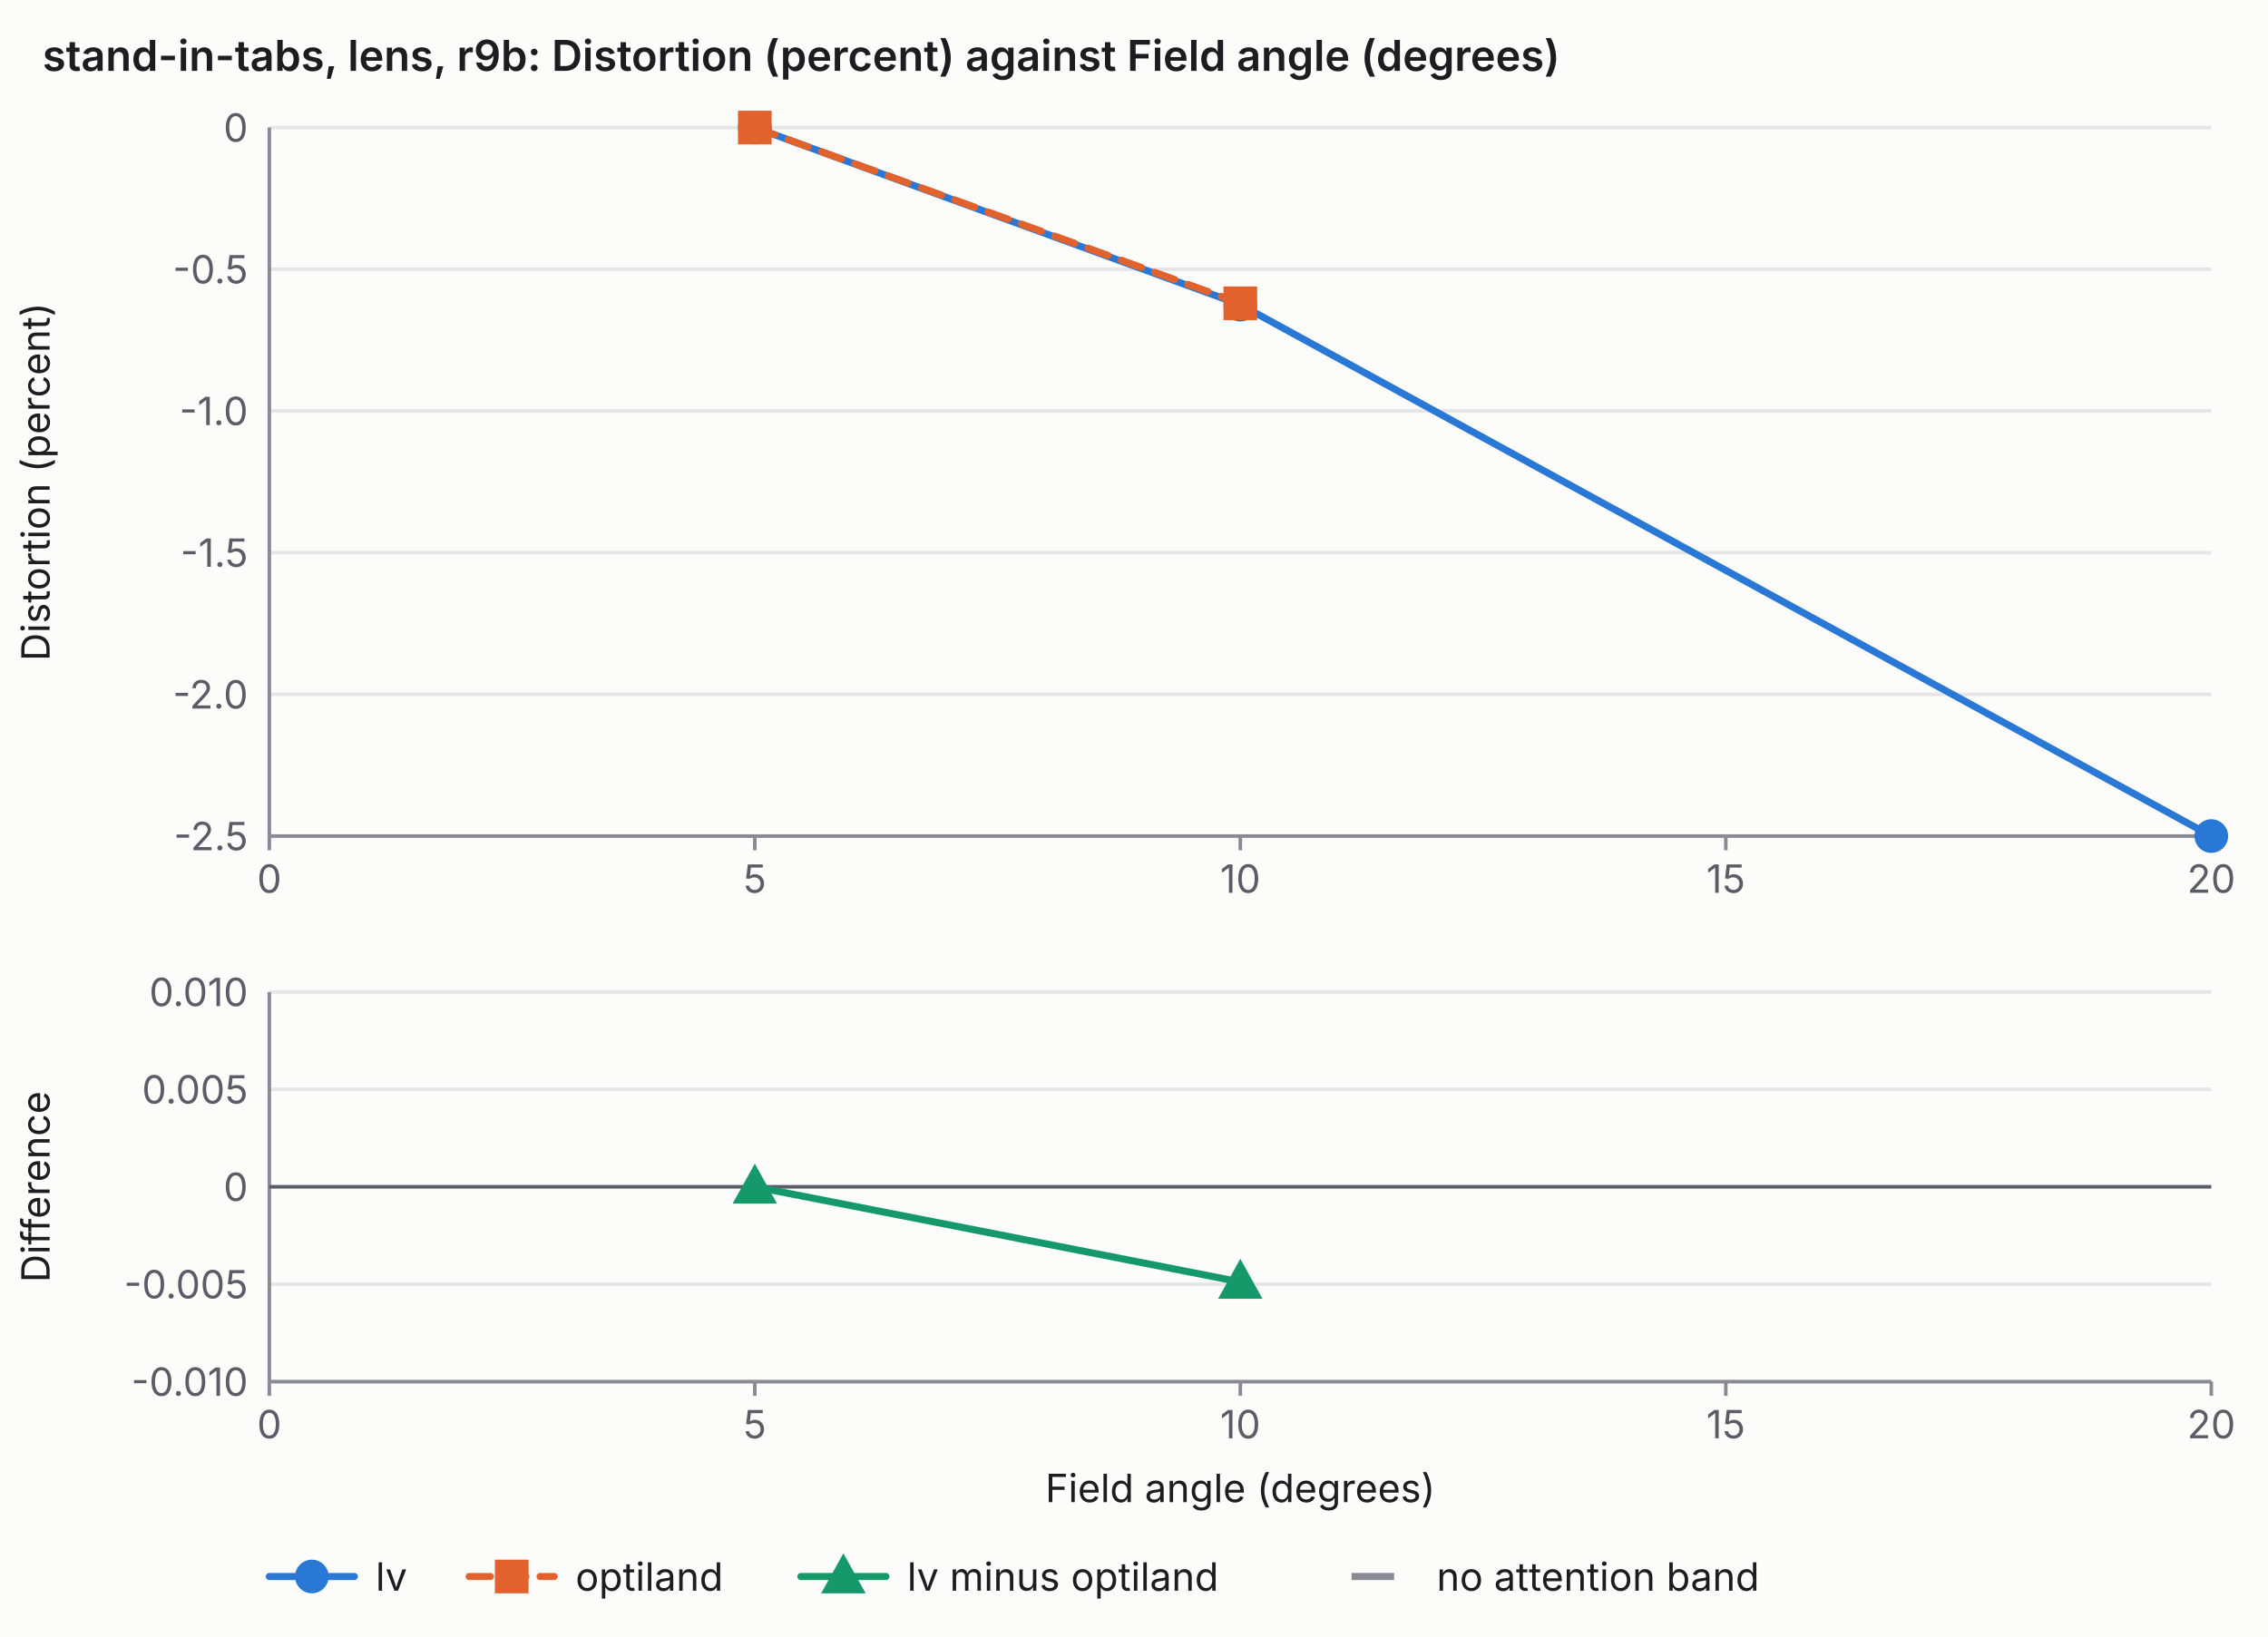
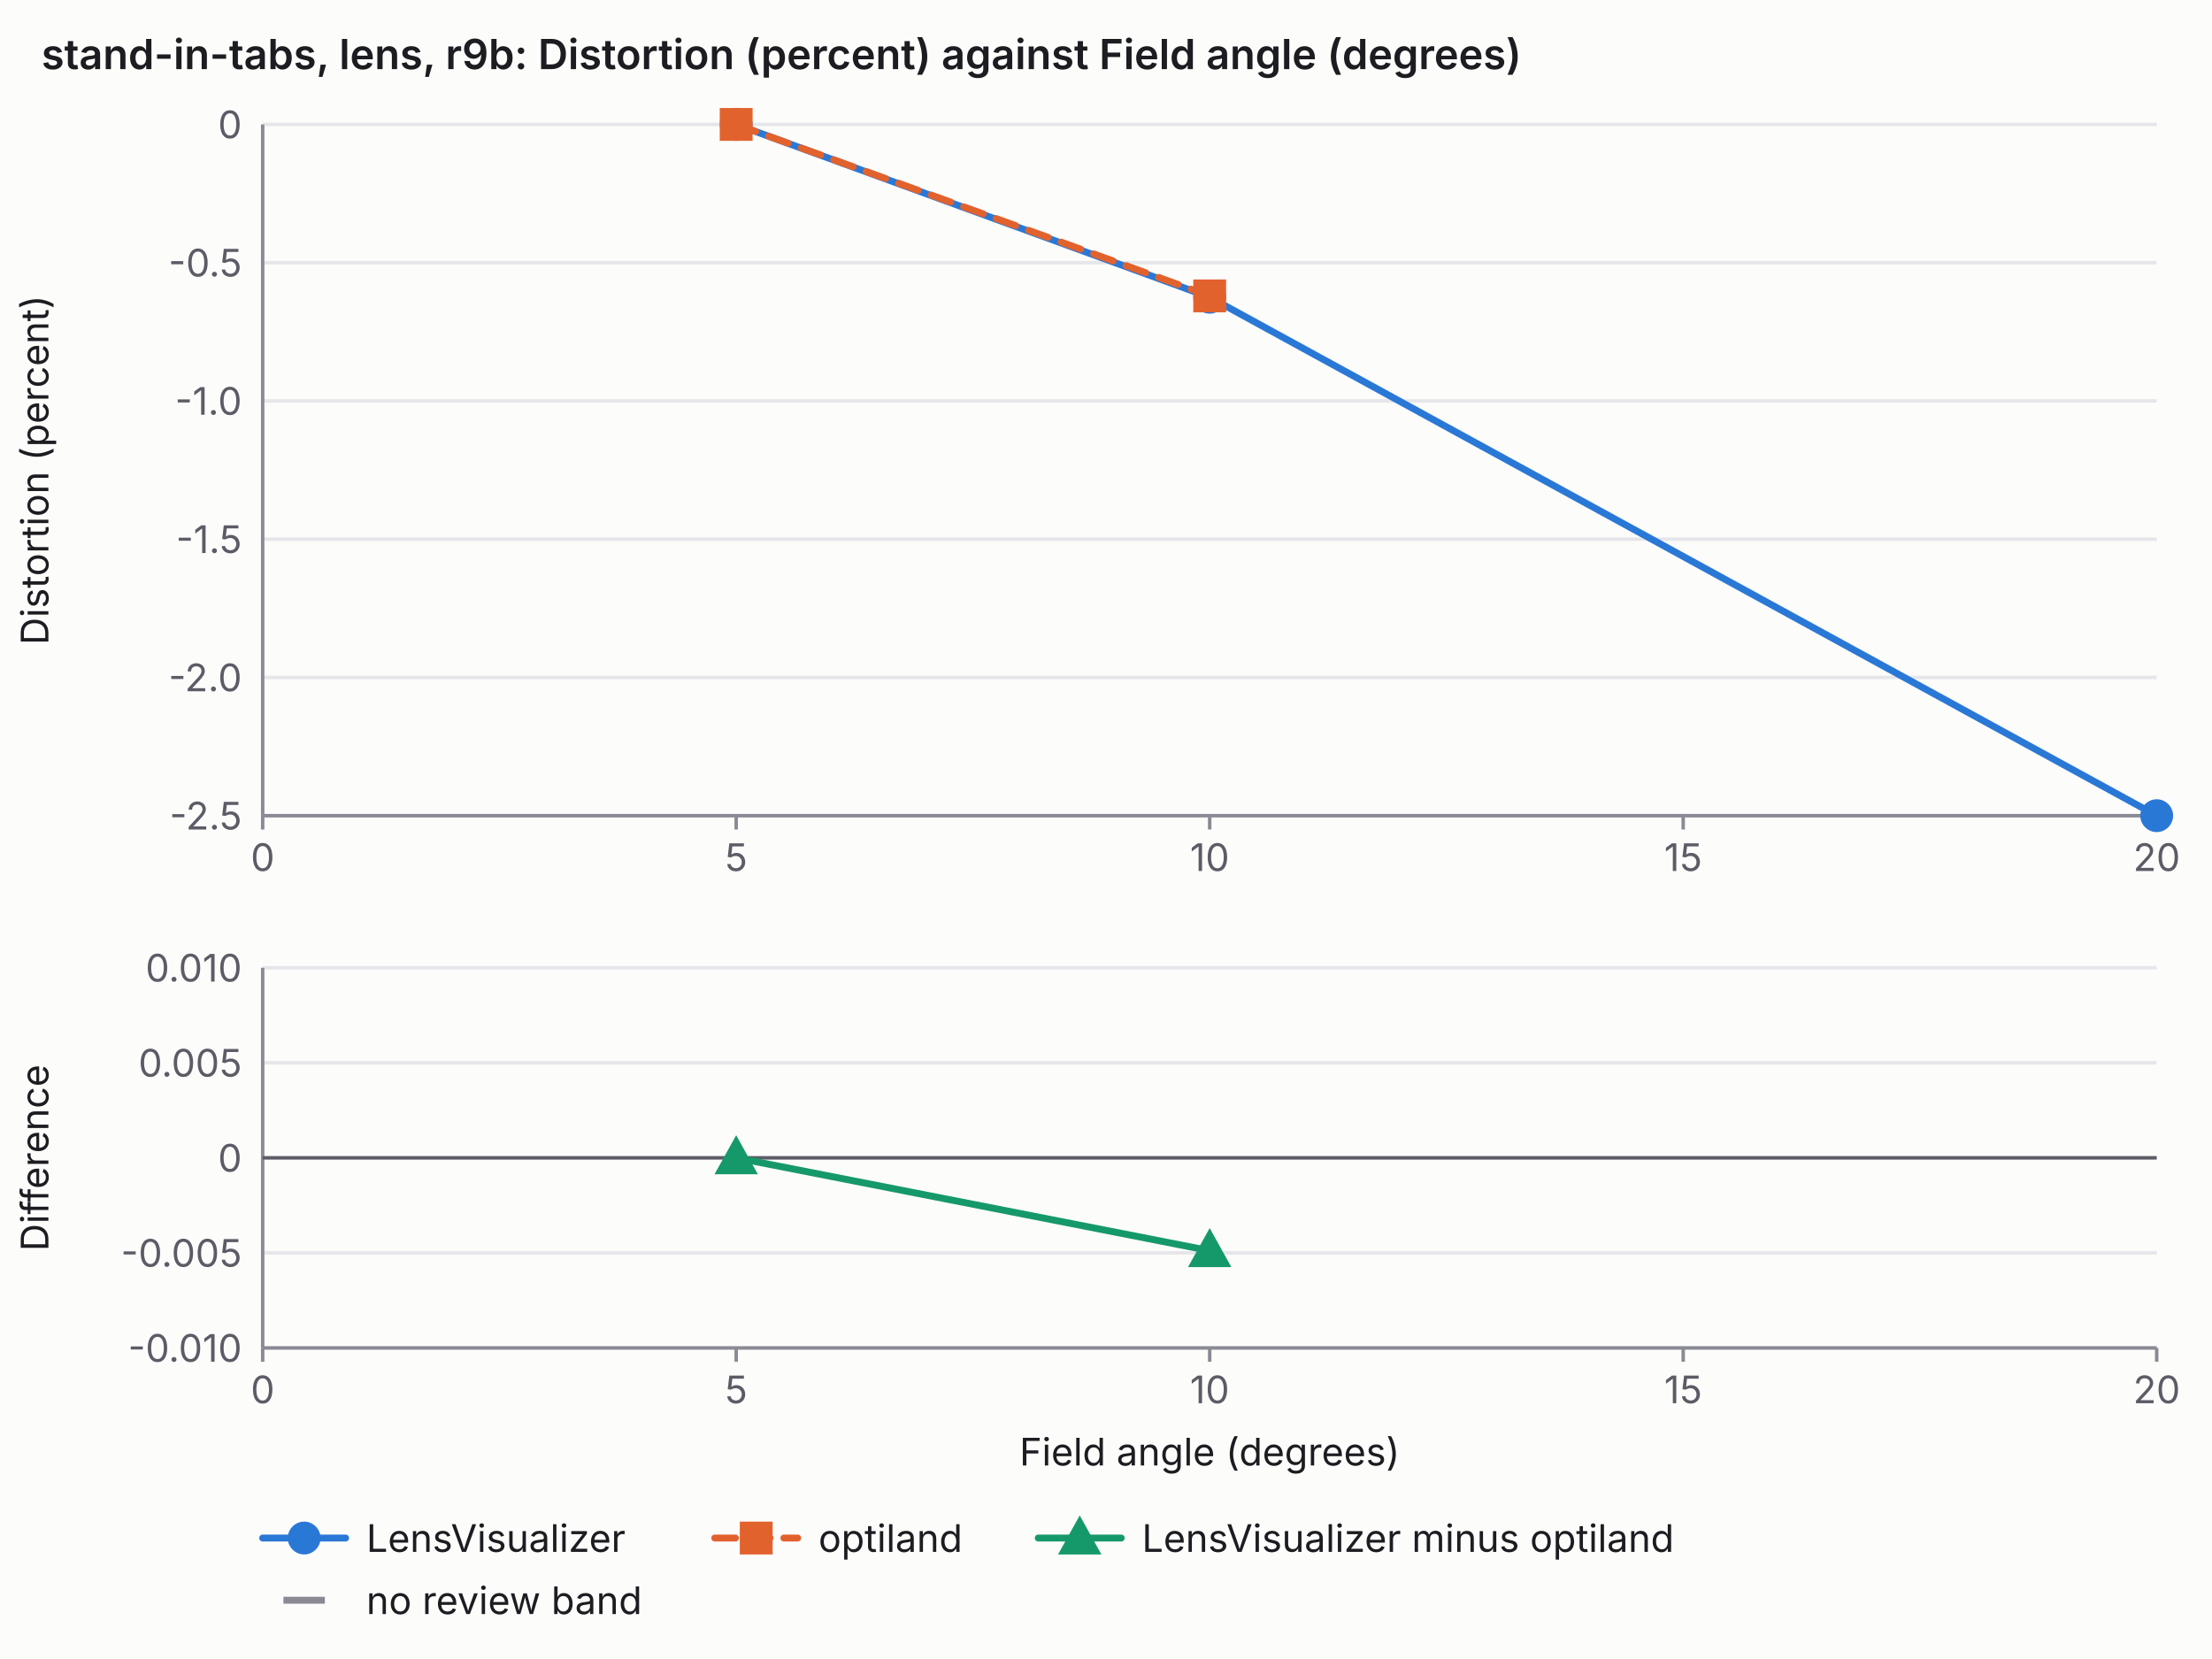
- <svg xmlns="http://www.w3.org/2000/svg" class="lvc" width="640" height="462" viewBox="0 0 640 462" role="img">
+ <svg xmlns="http://www.w3.org/2000/svg" class="lvc" width="640" height="480" viewBox="0 0 640 480" role="img">
  <style>.lvc{font:11px system-ui,-apple-system,'Segoe UI',sans-serif}
.lvc .bg{fill:#fcfcfb}
.lvc text{fill:#1c1c21}
.lvc text.muted{fill:#5c5c66}
.lvc text.head{font-weight:600;font-size:12px}
.lvc .grid{stroke:#e6e6ea;stroke-width:1}
.lvc .axis{stroke:#8a8a94;stroke-width:1}
.lvc .line{fill:none;stroke-width:2;stroke-linejoin:round;stroke-linecap:round}
.lvc .dash{stroke-dasharray:6 4}
.lvc .dot{stroke:#fcfcfb;stroke-width:1.5}
.lvc .band{fill:#eda100;fill-opacity:.16;stroke:#c98500;stroke-width:1;stroke-dasharray:2 3}
.lvc .zeroline{stroke:#5c5c66;stroke-width:1}
.lvc .gate{stroke:#d03b3b;stroke-width:1.5;stroke-dasharray:5 3;fill:none}
.lvc .bar{fill:#2a78d6}
.lvc .ring{fill:#fcfcfb;stroke:#2a78d6;stroke-width:2}
.lvc .none{stroke:#8a8a94;stroke-width:2}
.lvc .cell{stroke:#fcfcfb;stroke-width:2}
.lvc .cell.empty{fill:#f4f4f6}
.lvc text.vt{font-weight:600;text-anchor:middle}
.lvc .s0{stroke:#2a78d6}
.lvc .dot.s0{fill:#2a78d6}
.lvc .s1{stroke:#e2622d}
.lvc .dot.s1{fill:#e2622d}
.lvc .s2{stroke:#16996a}
.lvc .dot.s2{fill:#16996a}
.lvc .s3{stroke:#b47b00}
.lvc .dot.s3{fill:#b47b00}
.lvc .s4{stroke:#cf5f8e}
.lvc .dot.s4{fill:#cf5f8e}
.lvc .s5{stroke:#008300}
.lvc .dot.s5{fill:#008300}
.lvc .s6{stroke:#6250d6}
.lvc .dot.s6{fill:#6250d6}
.lvc .s7{stroke:#e34948}
.lvc .dot.s7{fill:#e34948}
.lvc .sx{stroke:#8a8a94}
.lvc .dot.sx{fill:#8a8a94}
.lvc .v-PASS{fill:#cdebcd}
.lvc text.t-PASS{fill:#0b3d0b}
.lvc .v-FLOOR{fill:#e3f2dc}
.lvc text.t-FLOOR{fill:#24451a}
.lvc .v-FAIL{fill:#f6cfcc}
.lvc text.t-FAIL{fill:#5c0f0b}
.lvc .v-ERROR{fill:#e9b7b3}
.lvc text.t-ERROR{fill:#4a0906}
.lvc .v-ATTENTION{fill:#fbe5ad}
.lvc text.t-ATTENTION{fill:#4a3600}
.lvc .v-RECORDED{fill:#e3e3ea}
.lvc text.t-RECORDED{fill:#2c2c33}
.lvc .v-UNSUPPORTED{fill:#ededf1}
.lvc text.t-UNSUPPORTED{fill:#45454e}
.lvc .v-BLOCKED{fill:#d9d9e1}
.lvc text.t-BLOCKED{fill:#2c2c33}
@media (prefers-color-scheme:dark){
.lvc .bg{fill:#1a1a19}
.lvc text{fill:#e7e7ec}
.lvc text.muted{fill:#a3a3ad}
.lvc .grid{stroke:#2e2e34}
.lvc .axis{stroke:#6b6b75}
.lvc .dot{stroke:#1a1a19}
.lvc .band{fill:#c98500;fill-opacity:.22;stroke:#eda100}
.lvc .zeroline{stroke:#a3a3ad}
.lvc .gate{stroke:#e66767}
.lvc .bar{fill:#3987e5}
.lvc .ring{fill:#1a1a19;stroke:#3987e5}
.lvc .none{stroke:#6b6b75}
.lvc .cell{stroke:#1a1a19}
.lvc .cell.empty{fill:#222226}
.lvc .s0{stroke:#3987e5}
.lvc .dot.s0{fill:#3987e5}
.lvc .s1{stroke:#d95926}
.lvc .dot.s1{fill:#d95926}
.lvc .s2{stroke:#199e70}
.lvc .dot.s2{fill:#199e70}
.lvc .s3{stroke:#c98500}
.lvc .dot.s3{fill:#c98500}
.lvc .s4{stroke:#d55181}
.lvc .dot.s4{fill:#d55181}
.lvc .s5{stroke:#008300}
.lvc .dot.s5{fill:#008300}
.lvc .s6{stroke:#9085e9}
.lvc .dot.s6{fill:#9085e9}
.lvc .s7{stroke:#e66767}
.lvc .dot.s7{fill:#e66767}
.lvc .sx{stroke:#6b6b75}
.lvc .dot.sx{fill:#6b6b75}
.lvc .v-PASS{fill:#1d4a22}
.lvc text.t-PASS{fill:#d9f2d9}
.lvc .v-FLOOR{fill:#2b4223}
.lvc text.t-FLOOR{fill:#e1efdb}
.lvc .v-FAIL{fill:#5a1d1a}
.lvc text.t-FAIL{fill:#ffdcd8}
.lvc .v-ERROR{fill:#6b2420}
.lvc text.t-ERROR{fill:#ffe3e0}
.lvc .v-ATTENTION{fill:#56420a}
.lvc text.t-ATTENTION{fill:#fbeac0}
.lvc .v-RECORDED{fill:#34343c}
.lvc text.t-RECORDED{fill:#e4e4ea}
.lvc .v-UNSUPPORTED{fill:#2a2a31}
.lvc text.t-UNSUPPORTED{fill:#c8c8d0}
.lvc .v-BLOCKED{fill:#3d3d46}
.lvc text.t-BLOCKED{fill:#e4e4ea}
}</style>
-   <rect class="bg" x="0" y="0" width="640" height="462" />
+   <rect class="bg" x="0" y="0" width="640" height="480" />
  <text x="12" y="20" class="head">stand-in-tabs, lens, r9b: Distortion (percent) against Field angle (degrees)</text>
  <line class="grid" x1="76" y1="236" x2="624" y2="236" />
  <text x="70" y="240" class="muted" text-anchor="end">-2.5</text>
  <line class="grid" x1="76" y1="196" x2="624" y2="196" />
  <text x="70" y="200" class="muted" text-anchor="end">-2.0</text>
  <line class="grid" x1="76" y1="156" x2="624" y2="156" />
  <text x="70" y="160" class="muted" text-anchor="end">-1.5</text>
  <line class="grid" x1="76" y1="116" x2="624" y2="116" />
  <text x="70" y="120" class="muted" text-anchor="end">-1.0</text>
  <line class="grid" x1="76" y1="76" x2="624" y2="76" />
  <text x="70" y="80" class="muted" text-anchor="end">-0.5</text>
  <line class="grid" x1="76" y1="36" x2="624" y2="36" />
  <text x="70" y="40" class="muted" text-anchor="end">0</text>
  <line class="axis" x1="76" y1="236" x2="76" y2="240" />
  <text x="76" y="252" class="muted" text-anchor="middle">0</text>
  <line class="axis" x1="213" y1="236" x2="213" y2="240" />
  <text x="213" y="252" class="muted" text-anchor="middle">5</text>
  <line class="axis" x1="350" y1="236" x2="350" y2="240" />
  <text x="350" y="252" class="muted" text-anchor="middle">10</text>
  <line class="axis" x1="487" y1="236" x2="487" y2="240" />
  <text x="487" y="252" class="muted" text-anchor="middle">15</text>
  <line class="axis" x1="624" y1="236" x2="624" y2="240" />
  <text x="624" y="252" class="muted" text-anchor="middle">20</text>
  <line class="axis" x1="76" y1="236" x2="624" y2="236" />
  <line class="axis" x1="76" y1="36" x2="76" y2="236" />
  <text x="14" y="136" text-anchor="middle" transform="rotate(-90 14 136)">Distortion (percent)</text>
  <line class="grid" x1="76" y1="390" x2="624" y2="390" />
  <text x="70" y="394" class="muted" text-anchor="end">-0.010</text>
  <line class="grid" x1="76" y1="362.5" x2="624" y2="362.5" />
  <text x="70" y="366.5" class="muted" text-anchor="end">-0.005</text>
  <line class="grid" x1="76" y1="335" x2="624" y2="335" />
  <text x="70" y="339" class="muted" text-anchor="end">0</text>
  <line class="grid" x1="76" y1="307.5" x2="624" y2="307.5" />
  <text x="70" y="311.5" class="muted" text-anchor="end">0.005</text>
  <line class="grid" x1="76" y1="280" x2="624" y2="280" />
  <text x="70" y="284" class="muted" text-anchor="end">0.010</text>
  <line class="axis" x1="76" y1="390" x2="76" y2="394" />
  <text x="76" y="406" class="muted" text-anchor="middle">0</text>
  <line class="axis" x1="213" y1="390" x2="213" y2="394" />
  <text x="213" y="406" class="muted" text-anchor="middle">5</text>
  <line class="axis" x1="350" y1="390" x2="350" y2="394" />
  <text x="350" y="406" class="muted" text-anchor="middle">10</text>
  <line class="axis" x1="487" y1="390" x2="487" y2="394" />
  <text x="487" y="406" class="muted" text-anchor="middle">15</text>
  <line class="axis" x1="624" y1="390" x2="624" y2="394" />
  <text x="624" y="406" class="muted" text-anchor="middle">20</text>
  <line class="axis" x1="76" y1="390" x2="624" y2="390" />
  <line class="axis" x1="76" y1="280" x2="76" y2="390" />
  <text x="14" y="335" text-anchor="middle" transform="rotate(-90 14 335)">Difference</text>
  <text x="350" y="424" text-anchor="middle">Field angle (degrees)</text>
  <line class="zeroline" x1="76" y1="335" x2="624" y2="335" />
  <polyline class="line s0" points="213,36 350,86 624,236" />
  <circle class="dot s0" cx="213" cy="36" r="4" />
  <circle class="dot s0" cx="350" cy="86" r="4" />
  <circle class="dot s0" cx="624" cy="236" r="4" />
  <polyline class="line s1 dash" points="213,36 350,85.61" />
  <rect class="dot s1" x="209" y="32" width="8" height="8" />
  <rect class="dot s1" x="346" y="81.61" width="8" height="8" />
  <polyline class="line s2" points="213,335 350,361.86" />
  <polygon class="dot s2" points="213,330 218,339 208,339" />
  <polygon class="dot s2" points="350,356.86 355,365.86 345,365.86" />
  <g>
    <line class="line s0" x1="76" y1="445" x2="100" y2="445" />
    <circle class="dot s0" cx="88" cy="445" r="4" />
-     <text x="106" y="449">lv</text>
+     <text x="106" y="449">LensVisualizer</text>
  </g>
  <g>
-     <line class="line s1 dash" x1="132.4" y1="445" x2="156.4" y2="445" />
-     <rect class="dot s1" x="140.4" y="441" width="8" height="8" />
-     <text x="162.4" y="449">optiland</text>
+     <line class="line s1 dash" x1="206.8" y1="445" x2="230.8" y2="445" />
+     <rect class="dot s1" x="214.8" y="441" width="8" height="8" />
+     <text x="236.8" y="449">optiland</text>
  </g>
  <g>
-     <line class="line s2" x1="226" y1="445" x2="250" y2="445" />
-     <polygon class="dot s2" points="238,440 243,449 233,449" />
-     <text x="256" y="449">lv minus optiland</text>
+     <line class="line s2" x1="300.4" y1="445" x2="324.4" y2="445" />
+     <polygon class="dot s2" points="312.4,440 317.4,449 307.4,449" />
+     <text x="330.4" y="449">LensVisualizer minus optiland</text>
  </g>
  <g>
-     <line class="none" x1="381.4" y1="445" x2="393.4" y2="445" />
-     <text x="405.4" y="449">no attention band</text>
+     <line class="none" x1="82" y1="463" x2="94" y2="463" />
+     <text x="106" y="467">no review band</text>
  </g>
</svg>
